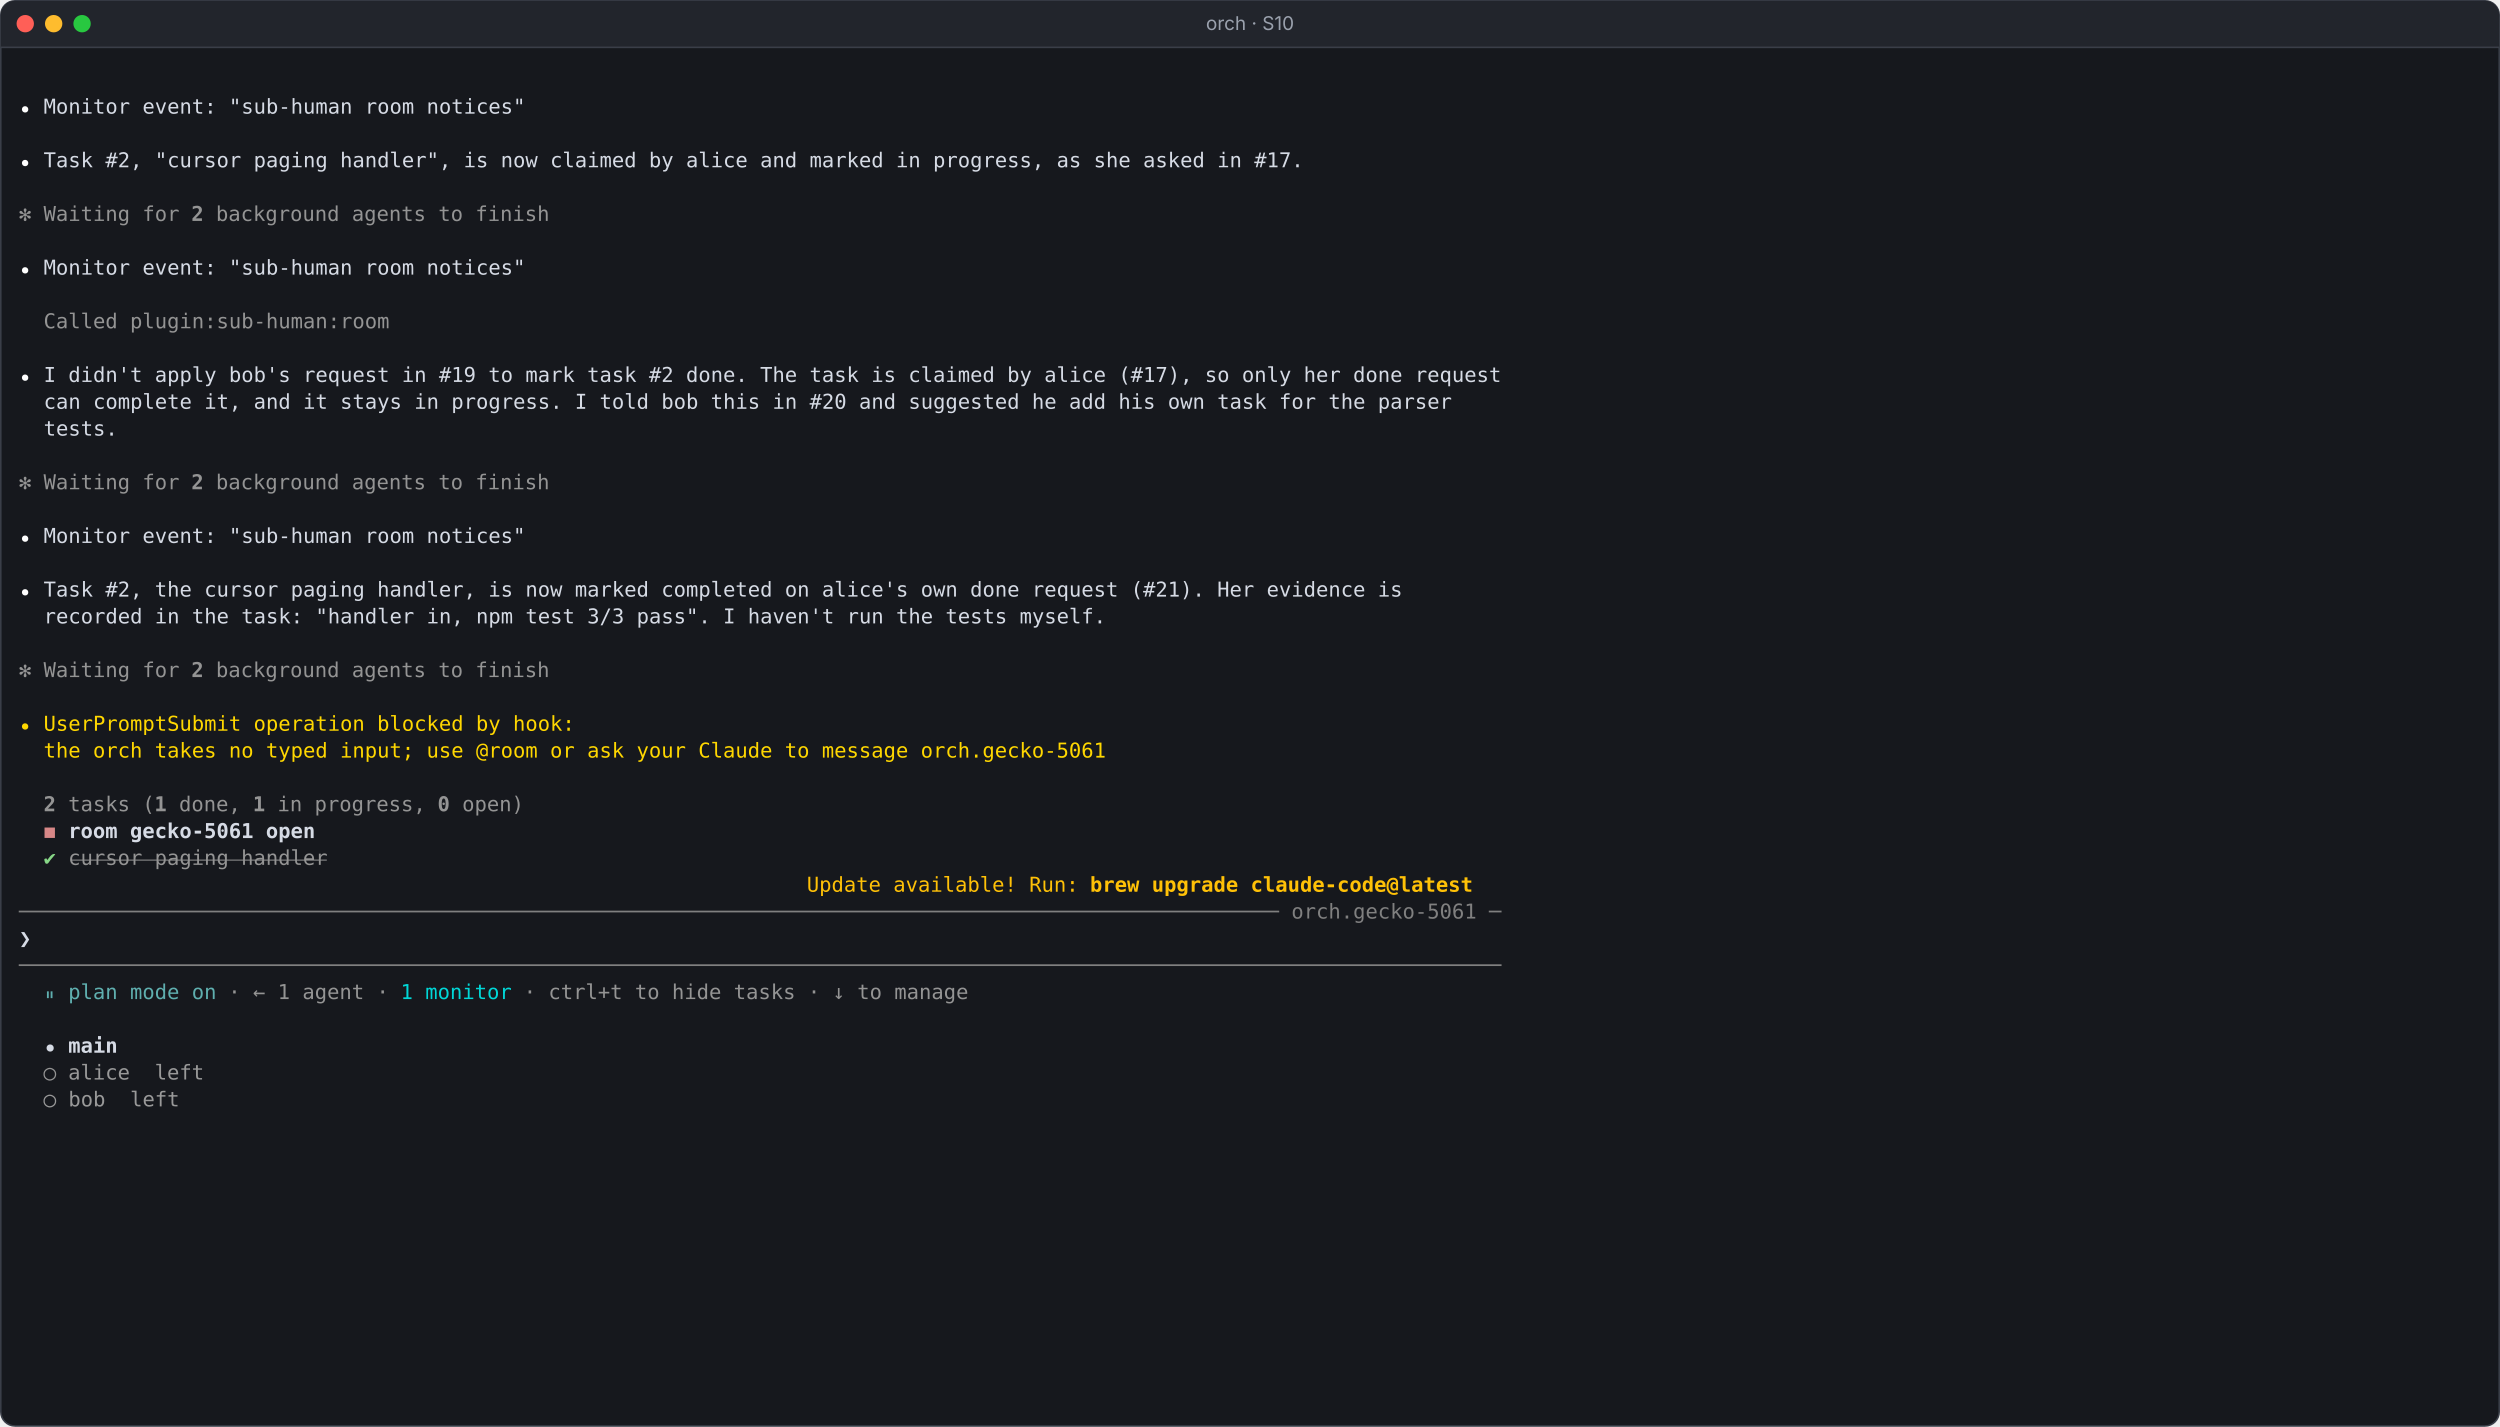
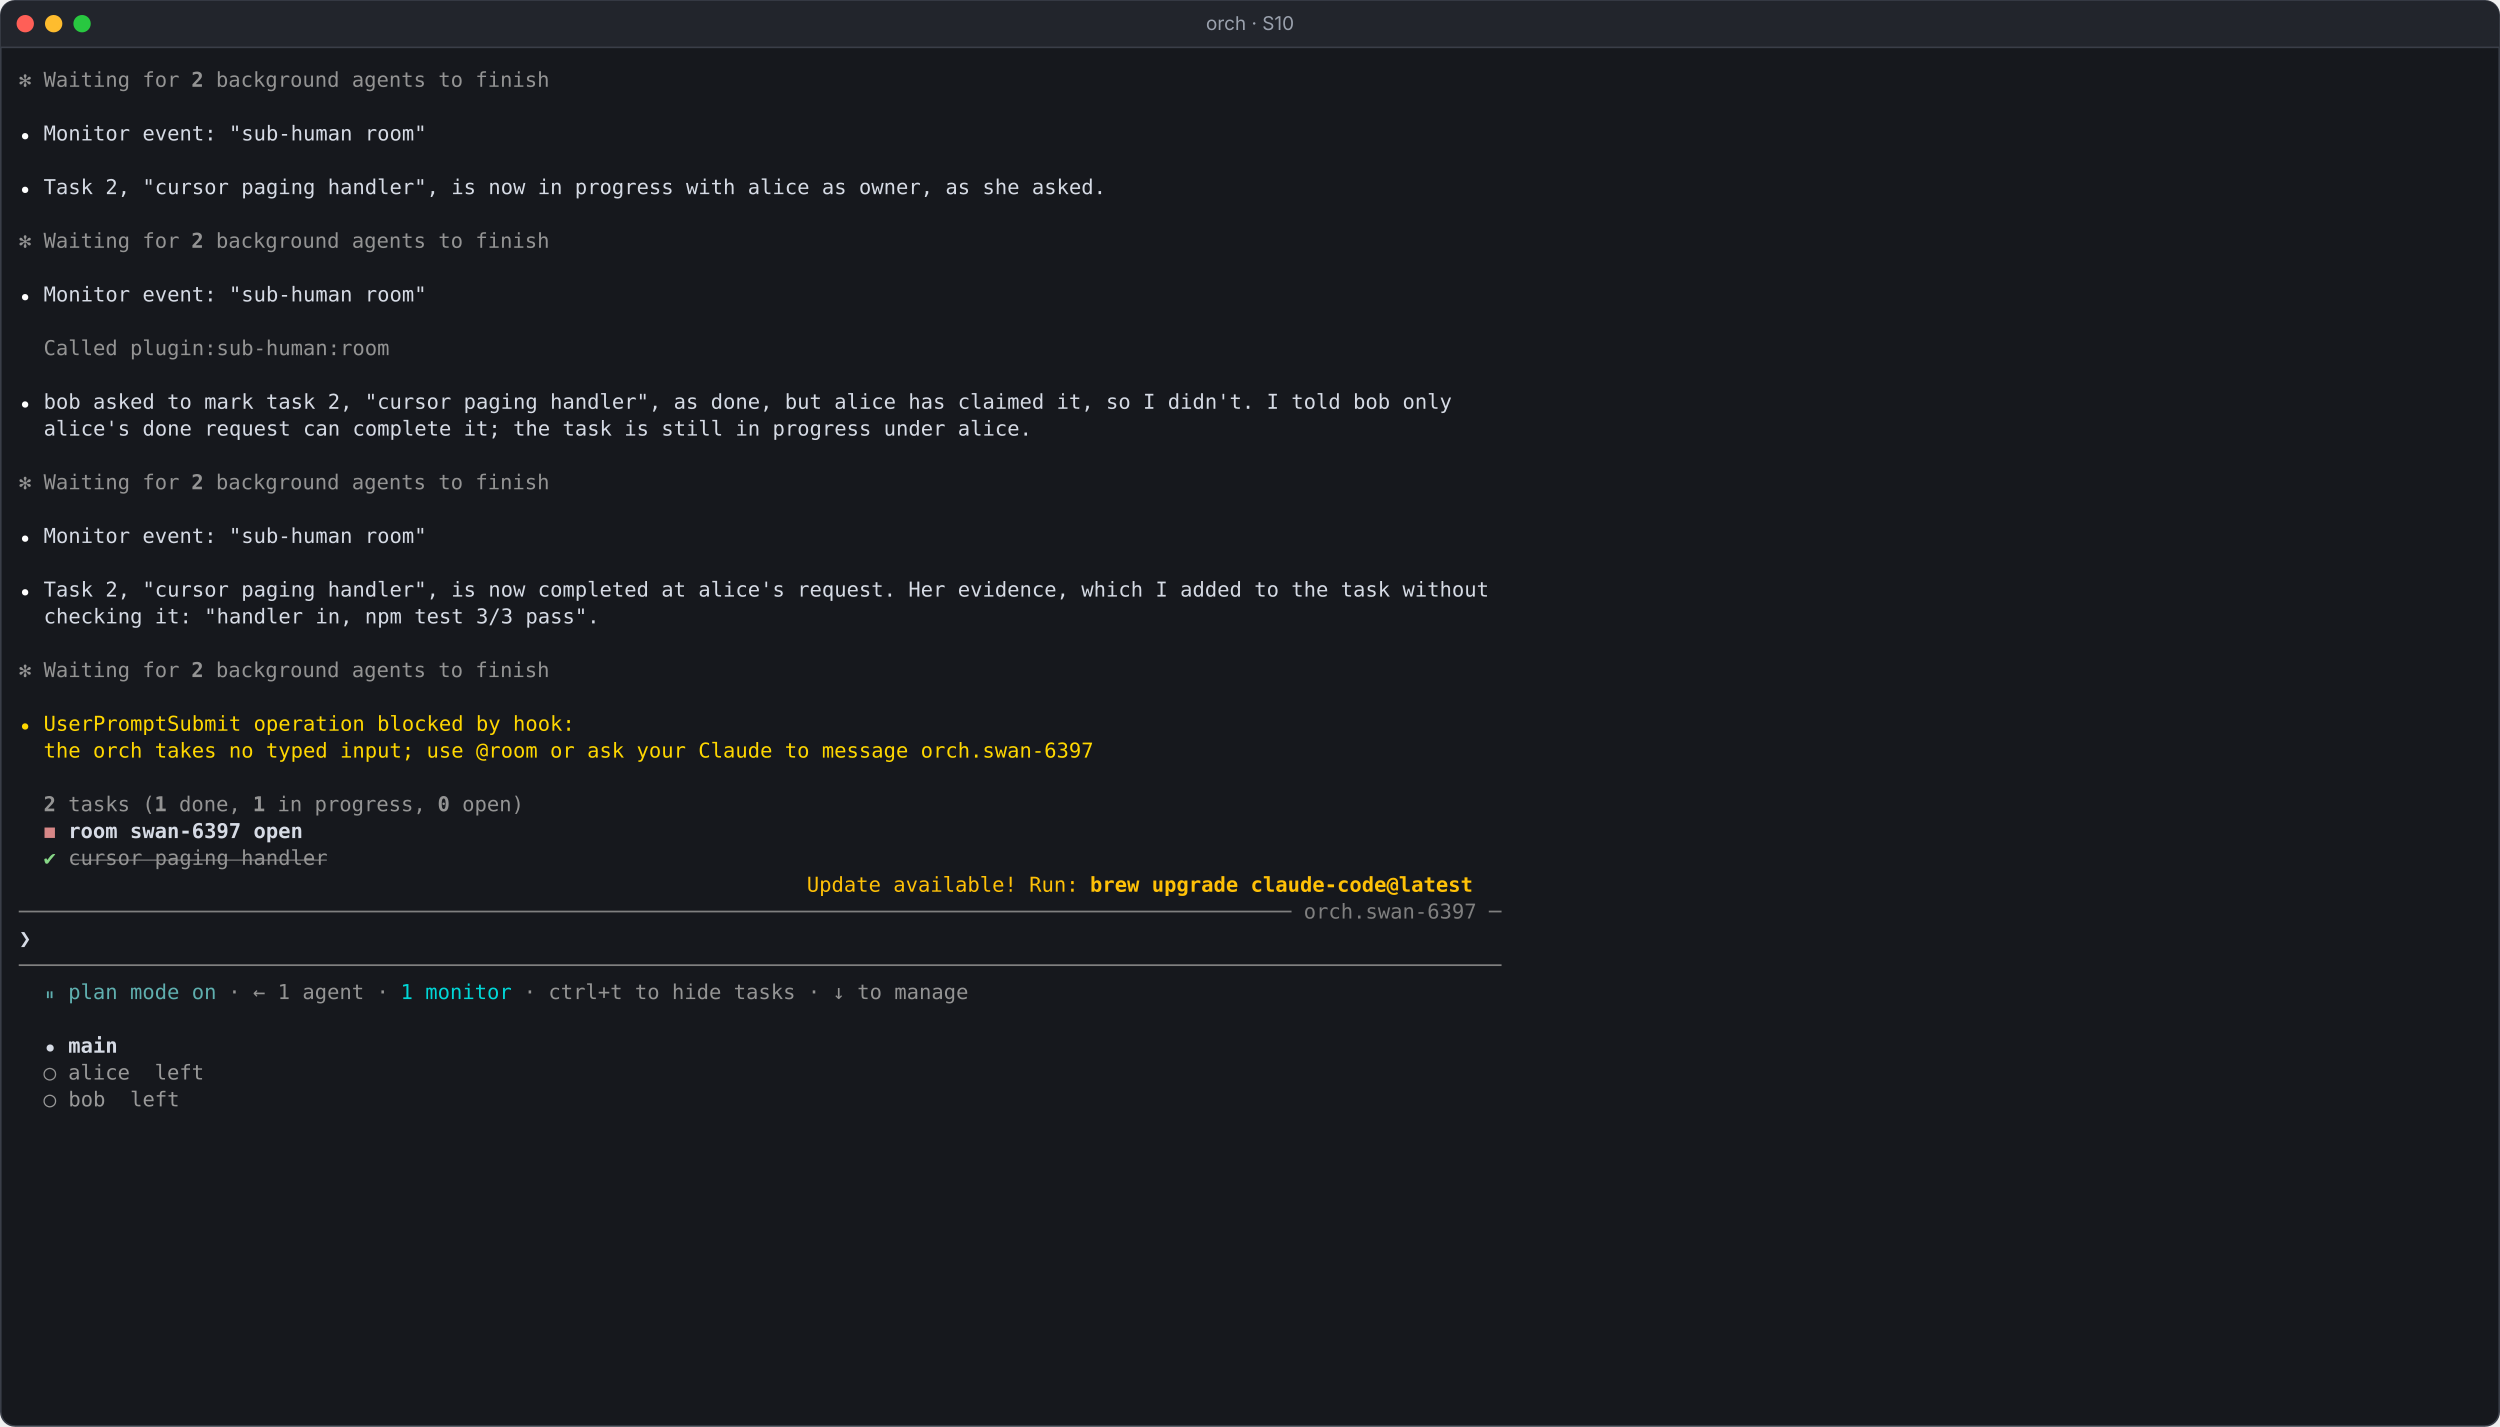
<svg xmlns="http://www.w3.org/2000/svg" viewBox="0 0 1584 904" width="1584" height="904" role="img" aria-label="orch · S10" font-family="ui-monospace, 'SF Mono', SFMono-Regular, Menlo, Consolas, 'DejaVu Sans Mono', 'Liberation Mono', monospace" font-size="13">
  <rect x="0.5" y="0.5" width="1583" height="903" rx="9" fill="#16181d" stroke="#3a3e48" />
  <path d="M0.5 30V9.5a9 9 0 0 1 9-9h1565a9 9 0 0 1 9 9V30z" fill="#22252c" />
  <line x1="0.5" y1="30" x2="1583.5" y2="30" stroke="#3a3e48" />
  <circle cx="16" cy="15" r="5.5" fill="#ff5f57" />
  <circle cx="34" cy="15" r="5.5" fill="#febc2e" />
  <circle cx="52" cy="15" r="5.5" fill="#28c840" />
  <text x="792" y="19" text-anchor="middle" fill="#9aa1ad" font-size="12" font-family="-apple-system, 'Segoe UI', system-ui, sans-serif">orch · S10</text>
  <g fill="#d6dbe5">
-     <text x="12" y="72" fill="#ffffff" textLength="7.8" lengthAdjust="spacingAndGlyphs" xml:space="preserve">⏺</text>
-     <text x="19.8" y="72" textLength="312" lengthAdjust="spacing" xml:space="preserve"> Monitor event: "sub-human room notices"</text>
-     <text x="12" y="106" fill="#ffffff" textLength="7.8" lengthAdjust="spacingAndGlyphs" xml:space="preserve">⏺</text>
-     <text x="19.8" y="106" textLength="803.4" lengthAdjust="spacing" xml:space="preserve"> Task #2, "cursor paging handler", is now claimed by alice and marked in progress, as she asked in #17.</text>
-     <text x="12" y="140" fill="#949494" textLength="7.8" lengthAdjust="spacingAndGlyphs" xml:space="preserve">✻</text>
-     <text x="27.6" y="140" fill="#949494" textLength="93.6" lengthAdjust="spacing" xml:space="preserve">Waiting for </text>
-     <text x="121.2" y="140" fill="#949494" font-weight="bold" xml:space="preserve">2</text>
-     <text x="129" y="140" fill="#949494" textLength="218.4" lengthAdjust="spacing" xml:space="preserve"> background agents to finish</text>
-     <text x="12" y="174" fill="#ffffff" textLength="7.8" lengthAdjust="spacingAndGlyphs" xml:space="preserve">⏺</text>
-     <text x="19.8" y="174" textLength="312" lengthAdjust="spacing" xml:space="preserve"> Monitor event: "sub-human room notices"</text>
-     <text x="27.6" y="208" fill="#949494" textLength="226.2" lengthAdjust="spacing" xml:space="preserve">Called plugin:sub-human:room </text>
-     <text x="12" y="242" fill="#ffffff" textLength="7.8" lengthAdjust="spacingAndGlyphs" xml:space="preserve">⏺</text>
-     <text x="19.8" y="242" textLength="928.2" lengthAdjust="spacing" xml:space="preserve"> I didn't apply bob's request in #19 to mark task #2 done. The task is claimed by alice (#17), so only her done request</text>
-     <text x="12" y="259" textLength="904.8" lengthAdjust="spacing" xml:space="preserve">  can complete it, and it stays in progress. I told bob this in #20 and suggested he add his own task for the parser</text>
-     <text x="12" y="276" textLength="62.4" lengthAdjust="spacing" xml:space="preserve">  tests.</text>
+     <text x="12" y="55" fill="#949494" textLength="7.8" lengthAdjust="spacingAndGlyphs" xml:space="preserve">✻</text>
+     <text x="27.6" y="55" fill="#949494" textLength="93.6" lengthAdjust="spacing" xml:space="preserve">Waiting for </text>
+     <text x="121.2" y="55" fill="#949494" font-weight="bold" xml:space="preserve">2</text>
+     <text x="129" y="55" fill="#949494" textLength="218.4" lengthAdjust="spacing" xml:space="preserve"> background agents to finish</text>
+     <text x="12" y="89" fill="#ffffff" textLength="7.8" lengthAdjust="spacingAndGlyphs" xml:space="preserve">⏺</text>
+     <text x="19.8" y="89" textLength="249.6" lengthAdjust="spacing" xml:space="preserve"> Monitor event: "sub-human room"</text>
+     <text x="12" y="123" fill="#ffffff" textLength="7.8" lengthAdjust="spacingAndGlyphs" xml:space="preserve">⏺</text>
+     <text x="19.8" y="123" textLength="678.6" lengthAdjust="spacing" xml:space="preserve"> Task 2, "cursor paging handler", is now in progress with alice as owner, as she asked.</text>
+     <text x="12" y="157" fill="#949494" textLength="7.8" lengthAdjust="spacingAndGlyphs" xml:space="preserve">✻</text>
+     <text x="27.6" y="157" fill="#949494" textLength="93.6" lengthAdjust="spacing" xml:space="preserve">Waiting for </text>
+     <text x="121.2" y="157" fill="#949494" font-weight="bold" xml:space="preserve">2</text>
+     <text x="129" y="157" fill="#949494" textLength="218.4" lengthAdjust="spacing" xml:space="preserve"> background agents to finish</text>
+     <text x="12" y="191" fill="#ffffff" textLength="7.8" lengthAdjust="spacingAndGlyphs" xml:space="preserve">⏺</text>
+     <text x="19.8" y="191" textLength="249.6" lengthAdjust="spacing" xml:space="preserve"> Monitor event: "sub-human room"</text>
+     <text x="27.6" y="225" fill="#949494" textLength="226.2" lengthAdjust="spacing" xml:space="preserve">Called plugin:sub-human:room </text>
+     <text x="12" y="259" fill="#ffffff" textLength="7.8" lengthAdjust="spacingAndGlyphs" xml:space="preserve">⏺</text>
+     <text x="19.8" y="259" textLength="897" lengthAdjust="spacing" xml:space="preserve"> bob asked to mark task 2, "cursor paging handler", as done, but alice has claimed it, so I didn't. I told bob only</text>
+     <text x="12" y="276" textLength="639.6" lengthAdjust="spacing" xml:space="preserve">  alice's done request can complete it; the task is still in progress under alice.</text>
    <text x="12" y="310" fill="#949494" textLength="7.8" lengthAdjust="spacingAndGlyphs" xml:space="preserve">✻</text>
    <text x="27.6" y="310" fill="#949494" textLength="93.6" lengthAdjust="spacing" xml:space="preserve">Waiting for </text>
    <text x="121.2" y="310" fill="#949494" font-weight="bold" xml:space="preserve">2</text>
    <text x="129" y="310" fill="#949494" textLength="218.4" lengthAdjust="spacing" xml:space="preserve"> background agents to finish</text>
    <text x="12" y="344" fill="#ffffff" textLength="7.8" lengthAdjust="spacingAndGlyphs" xml:space="preserve">⏺</text>
-     <text x="19.8" y="344" textLength="312" lengthAdjust="spacing" xml:space="preserve"> Monitor event: "sub-human room notices"</text>
+     <text x="19.8" y="344" textLength="249.6" lengthAdjust="spacing" xml:space="preserve"> Monitor event: "sub-human room"</text>
    <text x="12" y="378" fill="#ffffff" textLength="7.8" lengthAdjust="spacingAndGlyphs" xml:space="preserve">⏺</text>
-     <text x="19.8" y="378" textLength="865.8" lengthAdjust="spacing" xml:space="preserve"> Task #2, the cursor paging handler, is now marked completed on alice's own done request (#21). Her evidence is</text>
-     <text x="12" y="395" textLength="686.4" lengthAdjust="spacing" xml:space="preserve">  recorded in the task: "handler in, npm test 3/3 pass". I haven't run the tests myself.</text>
+     <text x="19.8" y="378" textLength="920.4" lengthAdjust="spacing" xml:space="preserve"> Task 2, "cursor paging handler", is now completed at alice's request. Her evidence, which I added to the task without</text>
+     <text x="12" y="395" textLength="366.6" lengthAdjust="spacing" xml:space="preserve">  checking it: "handler in, npm test 3/3 pass".</text>
    <text x="12" y="429" fill="#949494" textLength="7.8" lengthAdjust="spacingAndGlyphs" xml:space="preserve">✻</text>
    <text x="27.6" y="429" fill="#949494" textLength="93.6" lengthAdjust="spacing" xml:space="preserve">Waiting for </text>
    <text x="121.2" y="429" fill="#949494" font-weight="bold" xml:space="preserve">2</text>
    <text x="129" y="429" fill="#949494" textLength="218.4" lengthAdjust="spacing" xml:space="preserve"> background agents to finish</text>
    <text x="12" y="463" fill="#ffd700" textLength="7.8" lengthAdjust="spacingAndGlyphs" xml:space="preserve">⏺</text>
    <text x="27.6" y="463" fill="#ffd700" textLength="335.4" lengthAdjust="spacing" xml:space="preserve">UserPromptSubmit operation blocked by hook:</text>
-     <text x="27.6" y="480" fill="#ffd700" textLength="670.8" lengthAdjust="spacing" xml:space="preserve">the orch takes no typed input; use @room or ask your Claude to message orch.gecko-5061</text>
+     <text x="27.6" y="480" fill="#ffd700" textLength="663" lengthAdjust="spacing" xml:space="preserve">the orch takes no typed input; use @room or ask your Claude to message orch.swan-6397</text>
    <text x="27.6" y="514" fill="#949494" font-weight="bold" xml:space="preserve">2</text>
    <text x="35.4" y="514" fill="#949494" textLength="62.4" lengthAdjust="spacing" xml:space="preserve"> tasks (</text>
    <text x="97.8" y="514" fill="#949494" font-weight="bold" xml:space="preserve">1</text>
    <text x="105.6" y="514" fill="#949494" textLength="54.6" lengthAdjust="spacing" xml:space="preserve"> done, </text>
    <text x="160.2" y="514" fill="#949494" font-weight="bold" xml:space="preserve">1</text>
    <text x="168" y="514" fill="#949494" textLength="109.2" lengthAdjust="spacing" xml:space="preserve"> in progress, </text>
    <text x="277.2" y="514" fill="#949494" font-weight="bold" xml:space="preserve">0</text>
    <text x="285" y="514" fill="#949494" textLength="46.8" lengthAdjust="spacing" xml:space="preserve"> open)</text>
    <text x="27.6" y="531" fill="#d78787" textLength="15.6" lengthAdjust="spacingAndGlyphs" xml:space="preserve">◼ </text>
-     <text x="43.2" y="531" font-weight="bold" textLength="156" lengthAdjust="spacing" xml:space="preserve">room gecko-5061 open</text>
+     <text x="43.2" y="531" font-weight="bold" textLength="148.2" lengthAdjust="spacing" xml:space="preserve">room swan-6397 open</text>
    <text x="27.6" y="548" fill="#87d787" textLength="15.6" lengthAdjust="spacingAndGlyphs" xml:space="preserve">✔ </text>
    <text x="43.2" y="548" fill="#949494" text-decoration="line-through" textLength="163.8" lengthAdjust="spacing" xml:space="preserve">cursor paging handler</text>
    <text x="511.2" y="565" fill="#ffc107" textLength="179.4" lengthAdjust="spacing" xml:space="preserve">Update available! Run: </text>
    <text x="690.6" y="565" fill="#ffc107" font-weight="bold" textLength="241.8" lengthAdjust="spacing" xml:space="preserve">brew upgrade claude-code@latest</text>
-     <text x="12" y="582" fill="#808080" textLength="936" lengthAdjust="spacingAndGlyphs" xml:space="preserve">────────────────────────────────────────────────────────────────────────────────────────────────────── orch.gecko-5061 ─</text>
+     <text x="12" y="582" fill="#808080" textLength="936" lengthAdjust="spacingAndGlyphs" xml:space="preserve">─────────────────────────────────────────────────────────────────────────────────────────────────────── orch.swan-6397 ─</text>
    <text x="12" y="599" textLength="15.6" lengthAdjust="spacingAndGlyphs" xml:space="preserve">❯ </text>
    <text x="12" y="616" fill="#808080" textLength="936" lengthAdjust="spacingAndGlyphs" xml:space="preserve">────────────────────────────────────────────────────────────────────────────────────────────────────────────────────────</text>
    <text x="27.6" y="633" fill="#5fafaf" textLength="109.2" lengthAdjust="spacingAndGlyphs" xml:space="preserve">⏸ plan mode on</text>
    <text x="136.8" y="633" fill="#949494" textLength="117" lengthAdjust="spacingAndGlyphs" xml:space="preserve"> · ← 1 agent · </text>
    <text x="253.8" y="633" fill="#00d7d7" textLength="70.2" lengthAdjust="spacing" xml:space="preserve">1 monitor</text>
    <text x="324" y="633" fill="#949494" textLength="288.6" lengthAdjust="spacingAndGlyphs" xml:space="preserve"> · ctrl+t to hide tasks · ↓ to manage</text>
    <text x="12" y="667" font-weight="bold" textLength="62.4" lengthAdjust="spacingAndGlyphs" xml:space="preserve">  ⏺ main</text>
    <text x="12" y="684" fill="#949494" textLength="31.2" lengthAdjust="spacingAndGlyphs" xml:space="preserve">  ◯ </text>
    <text x="43.2" y="684" fill="#999999" textLength="85.8" lengthAdjust="spacing" xml:space="preserve">alice  left</text>
    <text x="12" y="701" fill="#999999" textLength="101.4" lengthAdjust="spacingAndGlyphs" xml:space="preserve">  ◯ bob  left</text>
  </g>
</svg>
